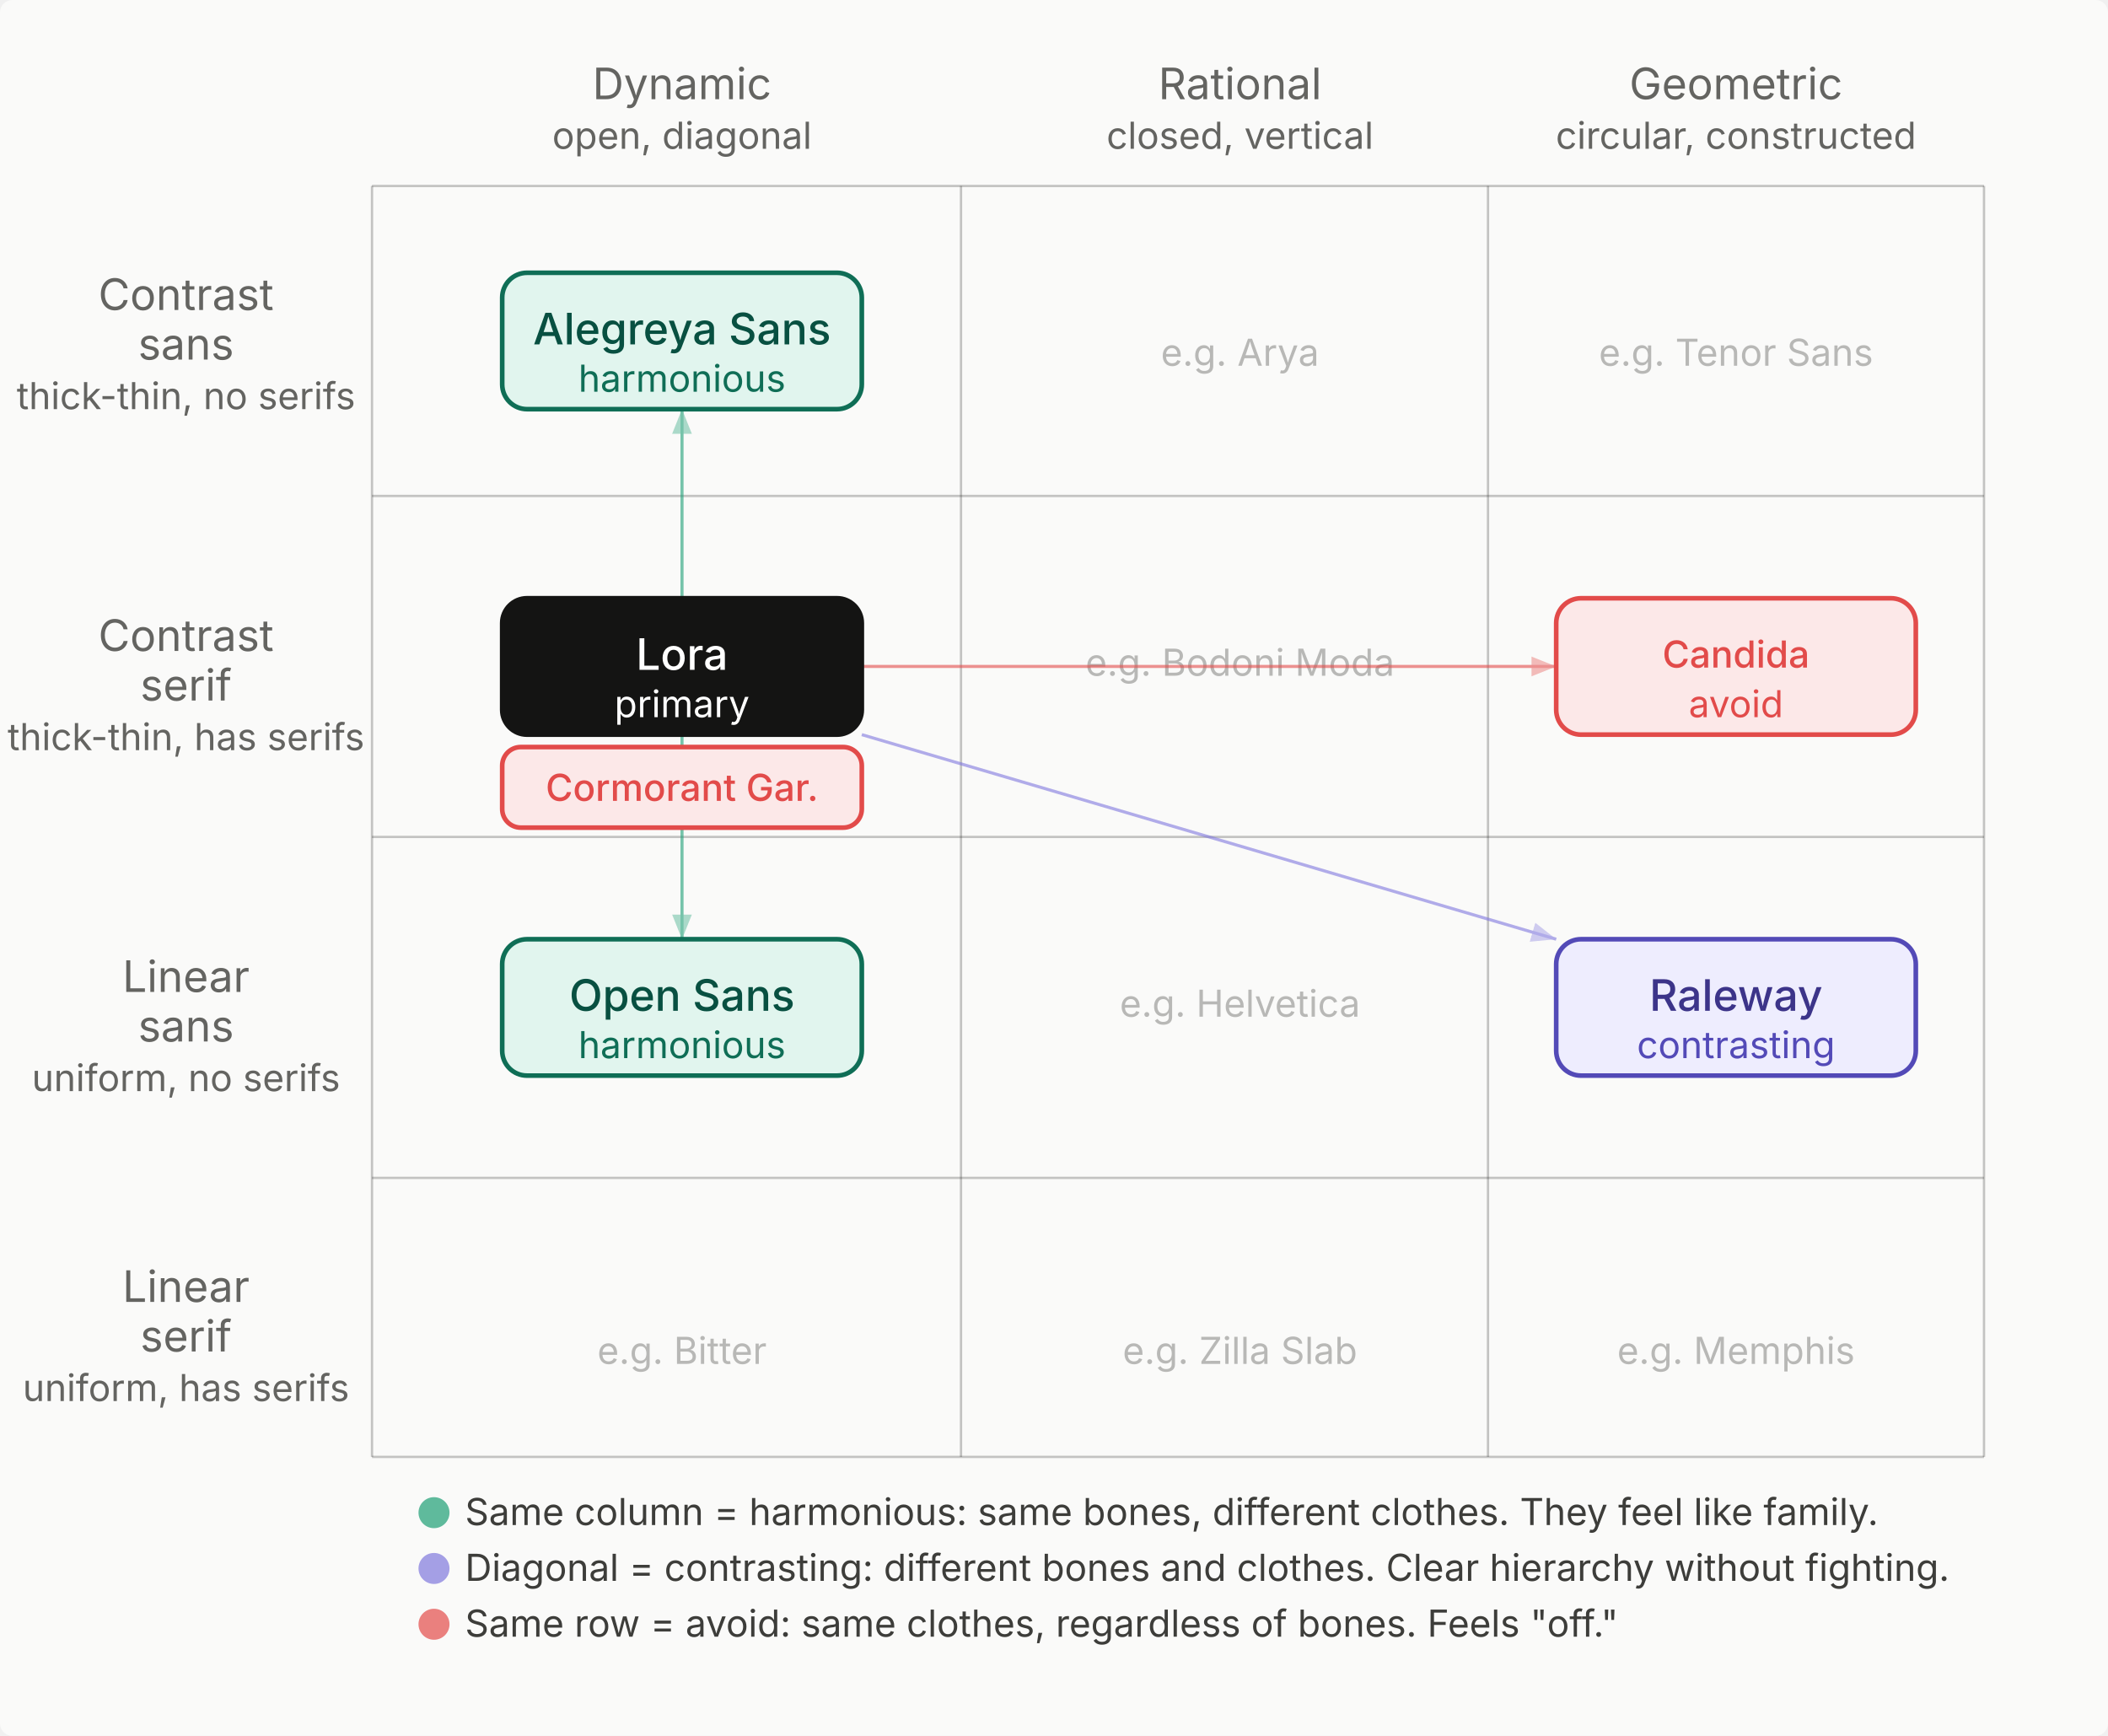
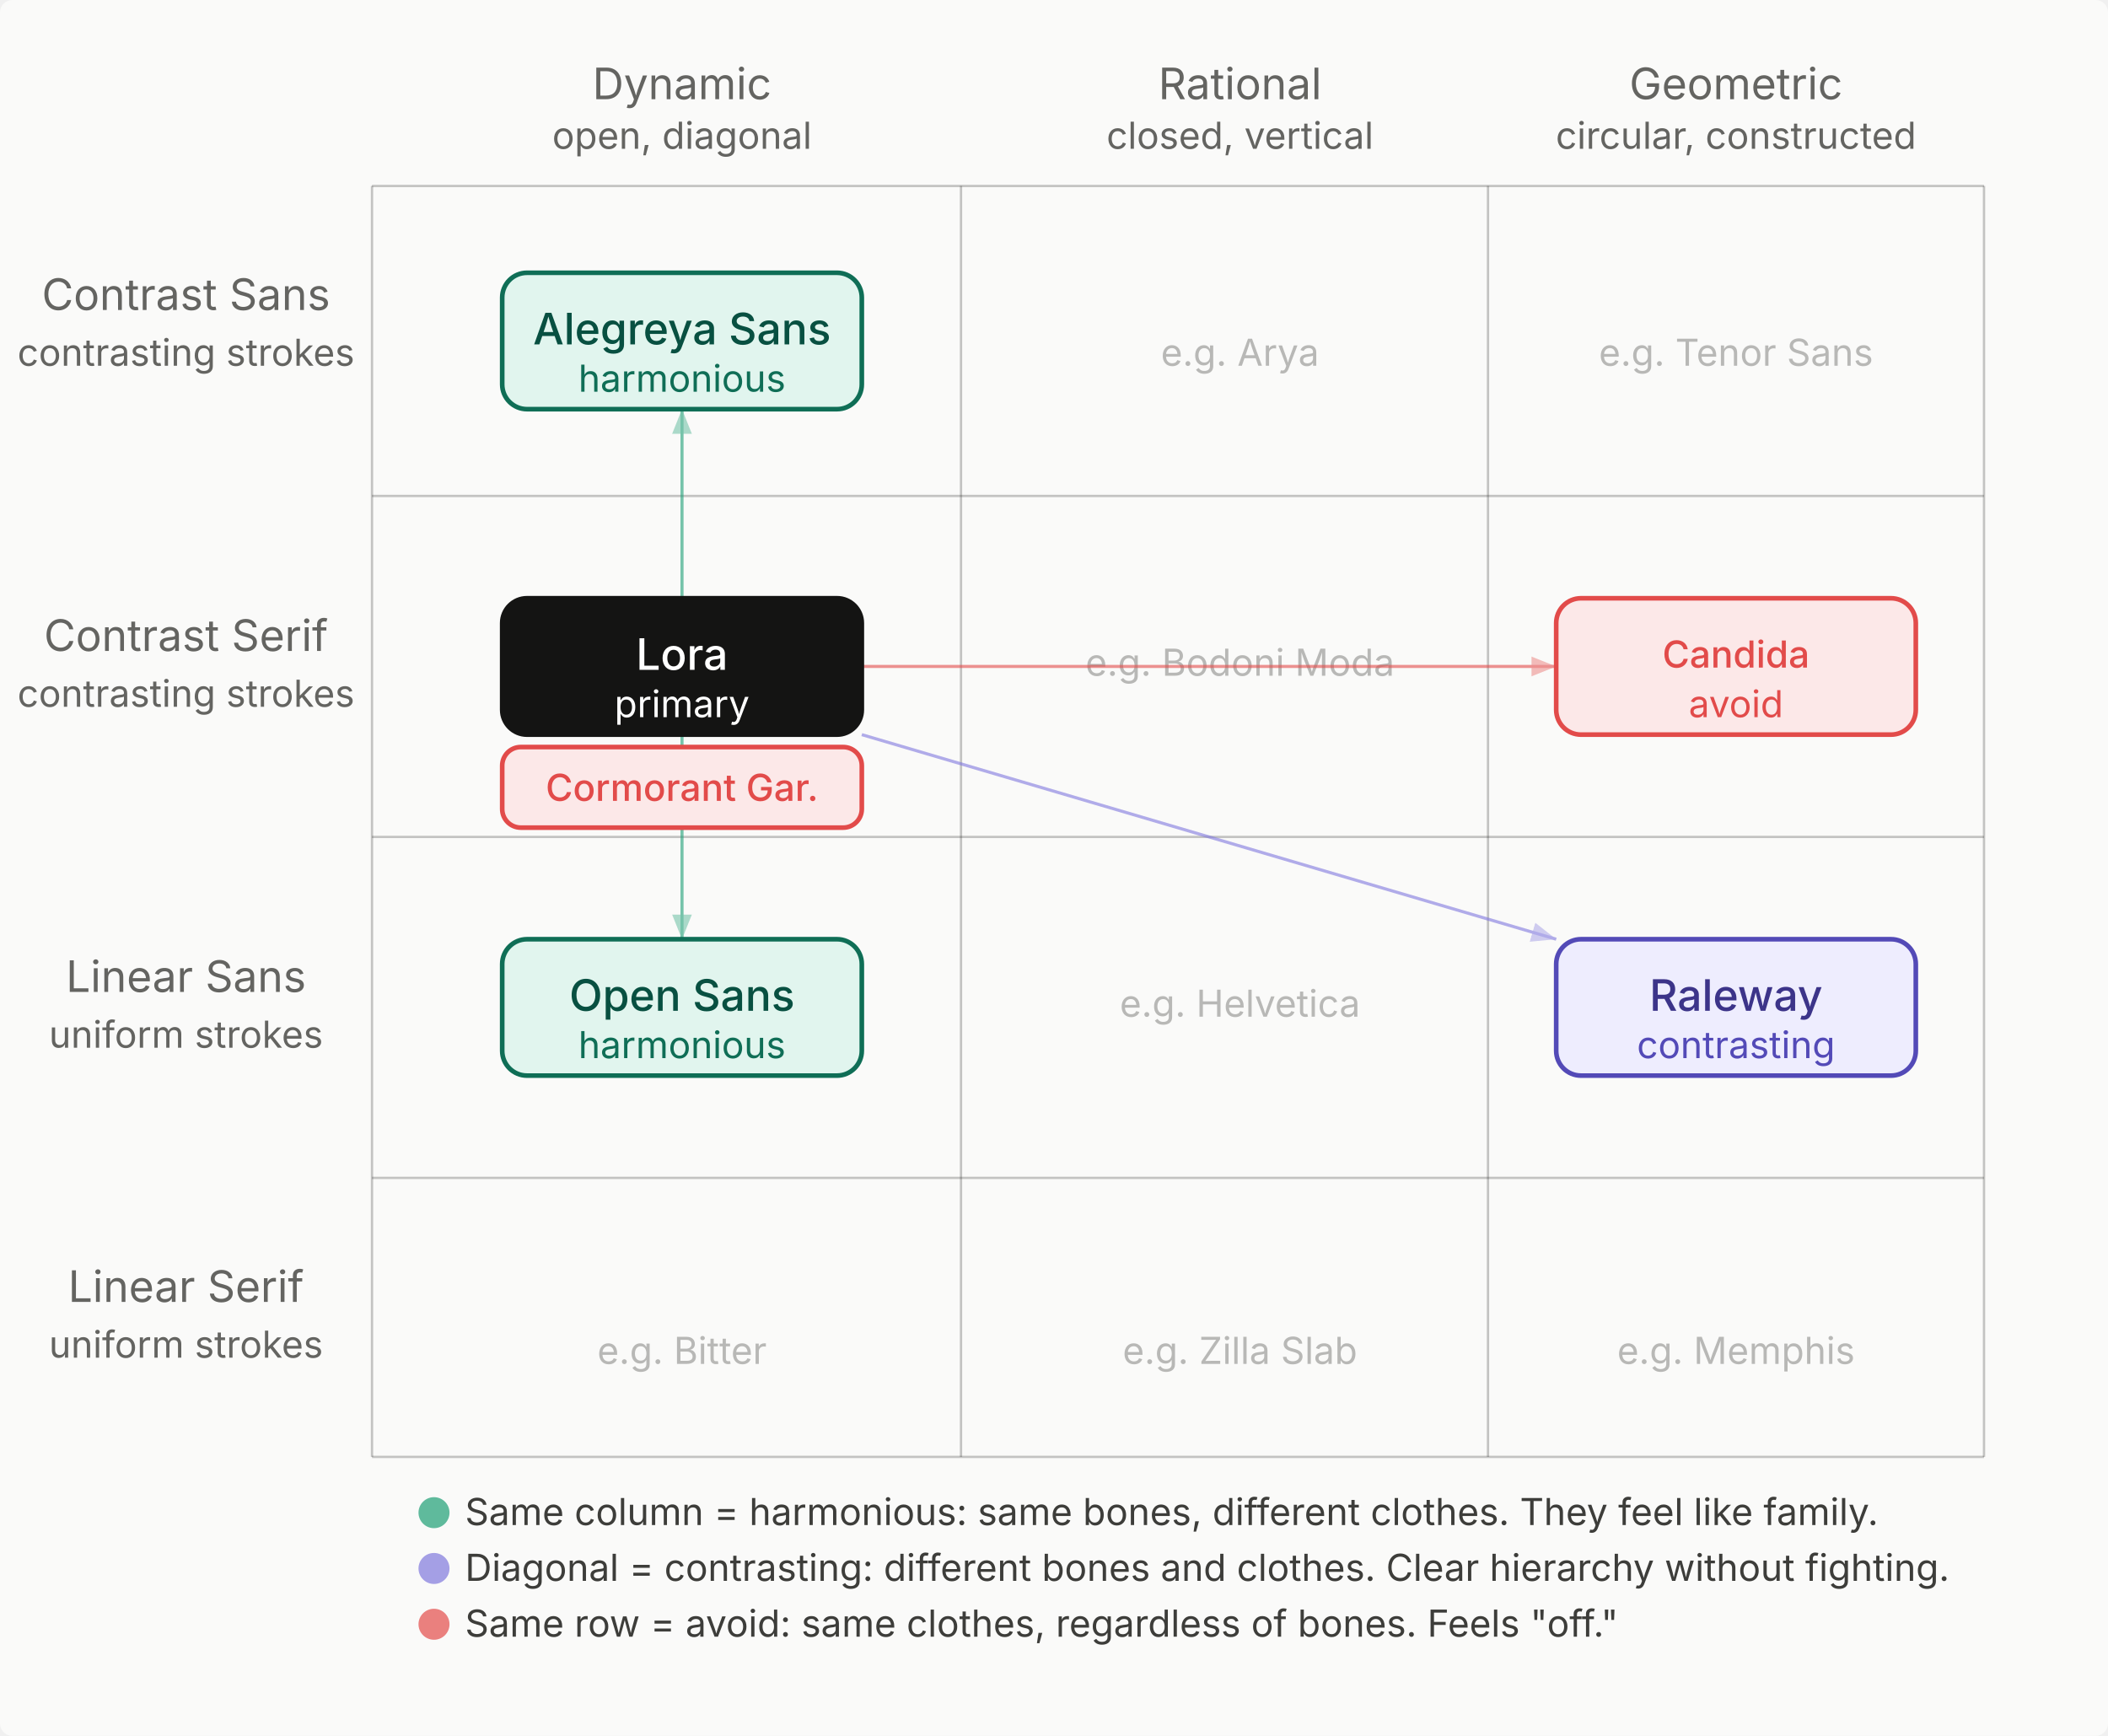
<svg xmlns="http://www.w3.org/2000/svg" viewBox="0 0 680 560">
  <defs>
    <style>
  .header     { font-family: "Anthropic Sans", -apple-system, BlinkMacSystemFont, "Segoe UI", sans-serif; font-size: 14px; fill: rgb(100,100,97); text-anchor: middle; }
  .sub        { font-family: "Anthropic Sans", -apple-system, BlinkMacSystemFont, "Segoe UI", sans-serif; font-size: 12px; fill: rgb(100,100,97); text-anchor: middle; }
  .example    { font-family: "Anthropic Sans", -apple-system, BlinkMacSystemFont, "Segoe UI", sans-serif; font-size: 12px; fill: rgb(61,61,58); text-anchor: middle; opacity: .35; }
  .card-name  { font-family: "Anthropic Sans", -apple-system, BlinkMacSystemFont, "Segoe UI", sans-serif; font-size: 14px; font-weight: 500; text-anchor: middle; dominant-baseline: central; }
  .card-sub   { font-family: "Anthropic Sans", -apple-system, BlinkMacSystemFont, "Segoe UI", sans-serif; font-size: 12px; text-anchor: middle; dominant-baseline: central; }
  .grid-line  { stroke: rgba(31,30,29,0.5); stroke-width: .75; opacity: .5; }
  .legend-text { font-family: "Anthropic Sans", -apple-system, BlinkMacSystemFont, "Segoe UI", sans-serif; font-size: 12px; fill: rgb(61,61,58); }

  .card-primary rect       { fill: #141413; stroke: #141413; stroke-width: 1.5; }
  .card-primary .card-name { fill: #fff; }
  .card-primary .card-sub  { fill: #fff; }

  .card-harmonious rect       { fill: #e1f5ee; stroke: #0f6e56; stroke-width: 1.5; }
  .card-harmonious .card-name { fill: rgb(8,80,65); }
  .card-harmonious .card-sub  { fill: rgb(15,110,86); }

  .card-contrasting rect       { fill: #eeedfe; stroke: #534ab7; stroke-width: 1.5; }
  .card-contrasting .card-name { fill: rgb(60,52,137); }
  .card-contrasting .card-sub  { fill: rgb(83,74,183); }

  .card-avoid rect       { fill: #fce8e8; stroke: #e24b4a; stroke-width: 1.5; }
  .card-avoid .card-name { fill: #e24b4a; font-size: 12px; }
  .card-avoid .card-sub  { fill: #e24b4a; }

  .line-harmonious  { stroke: #1d9e75; stroke-width: 1; opacity: .6; }
  .line-contrasting { stroke: #7f77dd; stroke-width: 1; opacity: .6; }
  .line-avoid       { stroke: #e24b4a; stroke-width: 1; opacity: .6; }
</style>
    <marker id="arrow-green" viewBox="0 0 10 10" refX="10" refY="5" markerWidth="8" markerHeight="8" orient="auto">
      <path d="M0,1 L10,5 L0,9 z" fill="#1d9e75" opacity=".6" />
    </marker>
    <marker id="arrow-purple" viewBox="0 0 10 10" refX="10" refY="5" markerWidth="8" markerHeight="8" orient="auto">
      <path d="M0,1 L10,5 L0,9 z" fill="#7f77dd" opacity=".6" />
    </marker>
    <marker id="arrow-red" viewBox="0 0 10 10" refX="10" refY="5" markerWidth="8" markerHeight="8" orient="auto">
      <path d="M0,1 L10,5 L0,9 z" fill="#e24b4a" opacity=".6" />
    </marker>
  </defs>
  <rect width="680" height="560" fill="#fafaf9" rx="4" />
  <text x="220" y="32" class="header">Dynamic</text>
  <text x="220" y="48" class="sub">open, diagonal</text>
  <text x="400" y="32" class="header">Rational</text>
  <text x="400" y="48" class="sub">closed, vertical</text>
  <text x="560" y="32" class="header">Geometric</text>
  <text x="560" y="48" class="sub">circular, constructed</text>
-   <text x="60" y="100" class="header">Contrast</text>
-   <text x="60" y="116" class="header">sans</text>
-   <text x="60" y="132" class="sub">thick-thin, no serifs</text>
-   <text x="60" y="210" class="header">Contrast</text>
-   <text x="60" y="226" class="header">serif</text>
-   <text x="60" y="242" class="sub">thick-thin, has serifs</text>
-   <text x="60" y="320" class="header">Linear</text>
-   <text x="60" y="336" class="header">sans</text>
-   <text x="60" y="352" class="sub">uniform, no serifs</text>
-   <text x="60" y="420" class="header">Linear</text>
-   <text x="60" y="436" class="header">serif</text>
-   <text x="60" y="452" class="sub">uniform, has serifs</text>
+   <text x="60" y="100" class="header">Contrast Sans</text>
+   <text x="60" y="118" class="sub">contrasting strokes</text>
+   <text x="60" y="210" class="header">Contrast Serif</text>
+   <text x="60" y="228" class="sub">contrasting strokes</text>
+   <text x="60" y="320" class="header">Linear Sans</text>
+   <text x="60" y="338" class="sub">uniform strokes</text>
+   <text x="60" y="420" class="header">Linear Serif</text>
+   <text x="60" y="438" class="sub">uniform strokes</text>
  <line x1="120" x2="640" y1="60" y2="60" class="grid-line" />
  <line x1="120" x2="640" y1="160" y2="160" class="grid-line" />
  <line x1="120" x2="640" y1="270" y2="270" class="grid-line" />
  <line x1="120" x2="640" y1="380" y2="380" class="grid-line" />
  <line x1="120" x2="640" y1="470" y2="470" class="grid-line" />
  <line x1="120" x2="120" y1="60" y2="470" class="grid-line" />
  <line x1="310" x2="310" y1="60" y2="470" class="grid-line" />
  <line x1="480" x2="480" y1="60" y2="470" class="grid-line" />
  <line x1="640" x2="640" y1="60" y2="470" class="grid-line" />
  <text x="220" y="118" class="example">e.g. Minerva Modern</text>
  <text x="400" y="118" class="example">e.g. Arya</text>
  <text x="560" y="118" class="example">e.g. Tenor Sans</text>
  <text x="220" y="218" class="example">e.g. Alegreya</text>
  <text x="400" y="218" class="example">e.g. Bodoni Moda</text>
  <text x="560" y="218" class="example">e.g. Candida</text>
  <text x="220" y="328" class="example">e.g. Source Sans 3</text>
  <text x="400" y="328" class="example">e.g. Helvetica</text>
  <text x="560" y="328" class="example">e.g. Outfit</text>
  <text x="220" y="440" class="example">e.g. Bitter</text>
  <text x="400" y="440" class="example">e.g. Zilla Slab</text>
  <text x="560" y="440" class="example">e.g. Memphis</text>
  <line x1="220" y1="193" x2="220" y2="132" class="line-harmonious" marker-end="url(#arrow-green)" />
  <line x1="220" y1="237" x2="220" y2="303" class="line-harmonious" marker-end="url(#arrow-green)" />
  <line x1="278" y1="237" x2="502" y2="303" class="line-contrasting" marker-end="url(#arrow-purple)" />
  <line x1="278" y1="215" x2="502" y2="215" class="line-avoid" marker-end="url(#arrow-red)" />
  <g class="card-primary" transform="translate(220,215)">
    <rect x="-58" y="-22" width="116" height="44" rx="8" />
    <text y="-4" class="card-name">Lora</text>
    <text y="12" class="card-sub">primary</text>
  </g>
  <g class="card-harmonious" transform="translate(220,110)">
    <rect x="-58" y="-22" width="116" height="44" rx="8" />
    <text y="-4" class="card-name">Alegreya Sans</text>
    <text y="12" class="card-sub">harmonious</text>
  </g>
  <g class="card-harmonious" transform="translate(220,325)">
    <rect x="-58" y="-22" width="116" height="44" rx="8" />
    <text y="-4" class="card-name">Open Sans</text>
    <text y="12" class="card-sub">harmonious</text>
  </g>
  <g class="card-contrasting" transform="translate(560,325)">
    <rect x="-58" y="-22" width="116" height="44" rx="8" />
    <text y="-4" class="card-name">Raleway</text>
    <text y="12" class="card-sub">contrasting</text>
  </g>
  <g class="card-avoid" transform="translate(560,215)">
    <rect x="-58" y="-22" width="116" height="44" rx="8" />
    <text y="-4" class="card-name">Candida</text>
    <text y="12" class="card-sub">avoid</text>
  </g>
  <g class="card-avoid" transform="translate(220,254)">
    <rect x="-58" y="-13" width="116" height="26" rx="6" />
    <text y="0" class="card-name">Cormorant Gar.</text>
  </g>
  <circle cx="140" cy="488" r="5" fill="#1d9e75" opacity=".7" />
  <text x="150" y="492" class="legend-text">Same column  = harmonious: same bones, different clothes. They feel like family.</text>
  <circle cx="140" cy="506" r="5" fill="#7f77dd" opacity=".7" />
  <text x="150" y="510" class="legend-text">Diagonal = contrasting: different bones and clothes. Clear hierarchy without fighting.</text>
  <circle cx="140" cy="524" r="5" fill="#e24b4a" opacity=".7" />
  <text x="150" y="528" class="legend-text">Same row = avoid: same clothes, regardless of bones. Feels "off."</text>
</svg>
